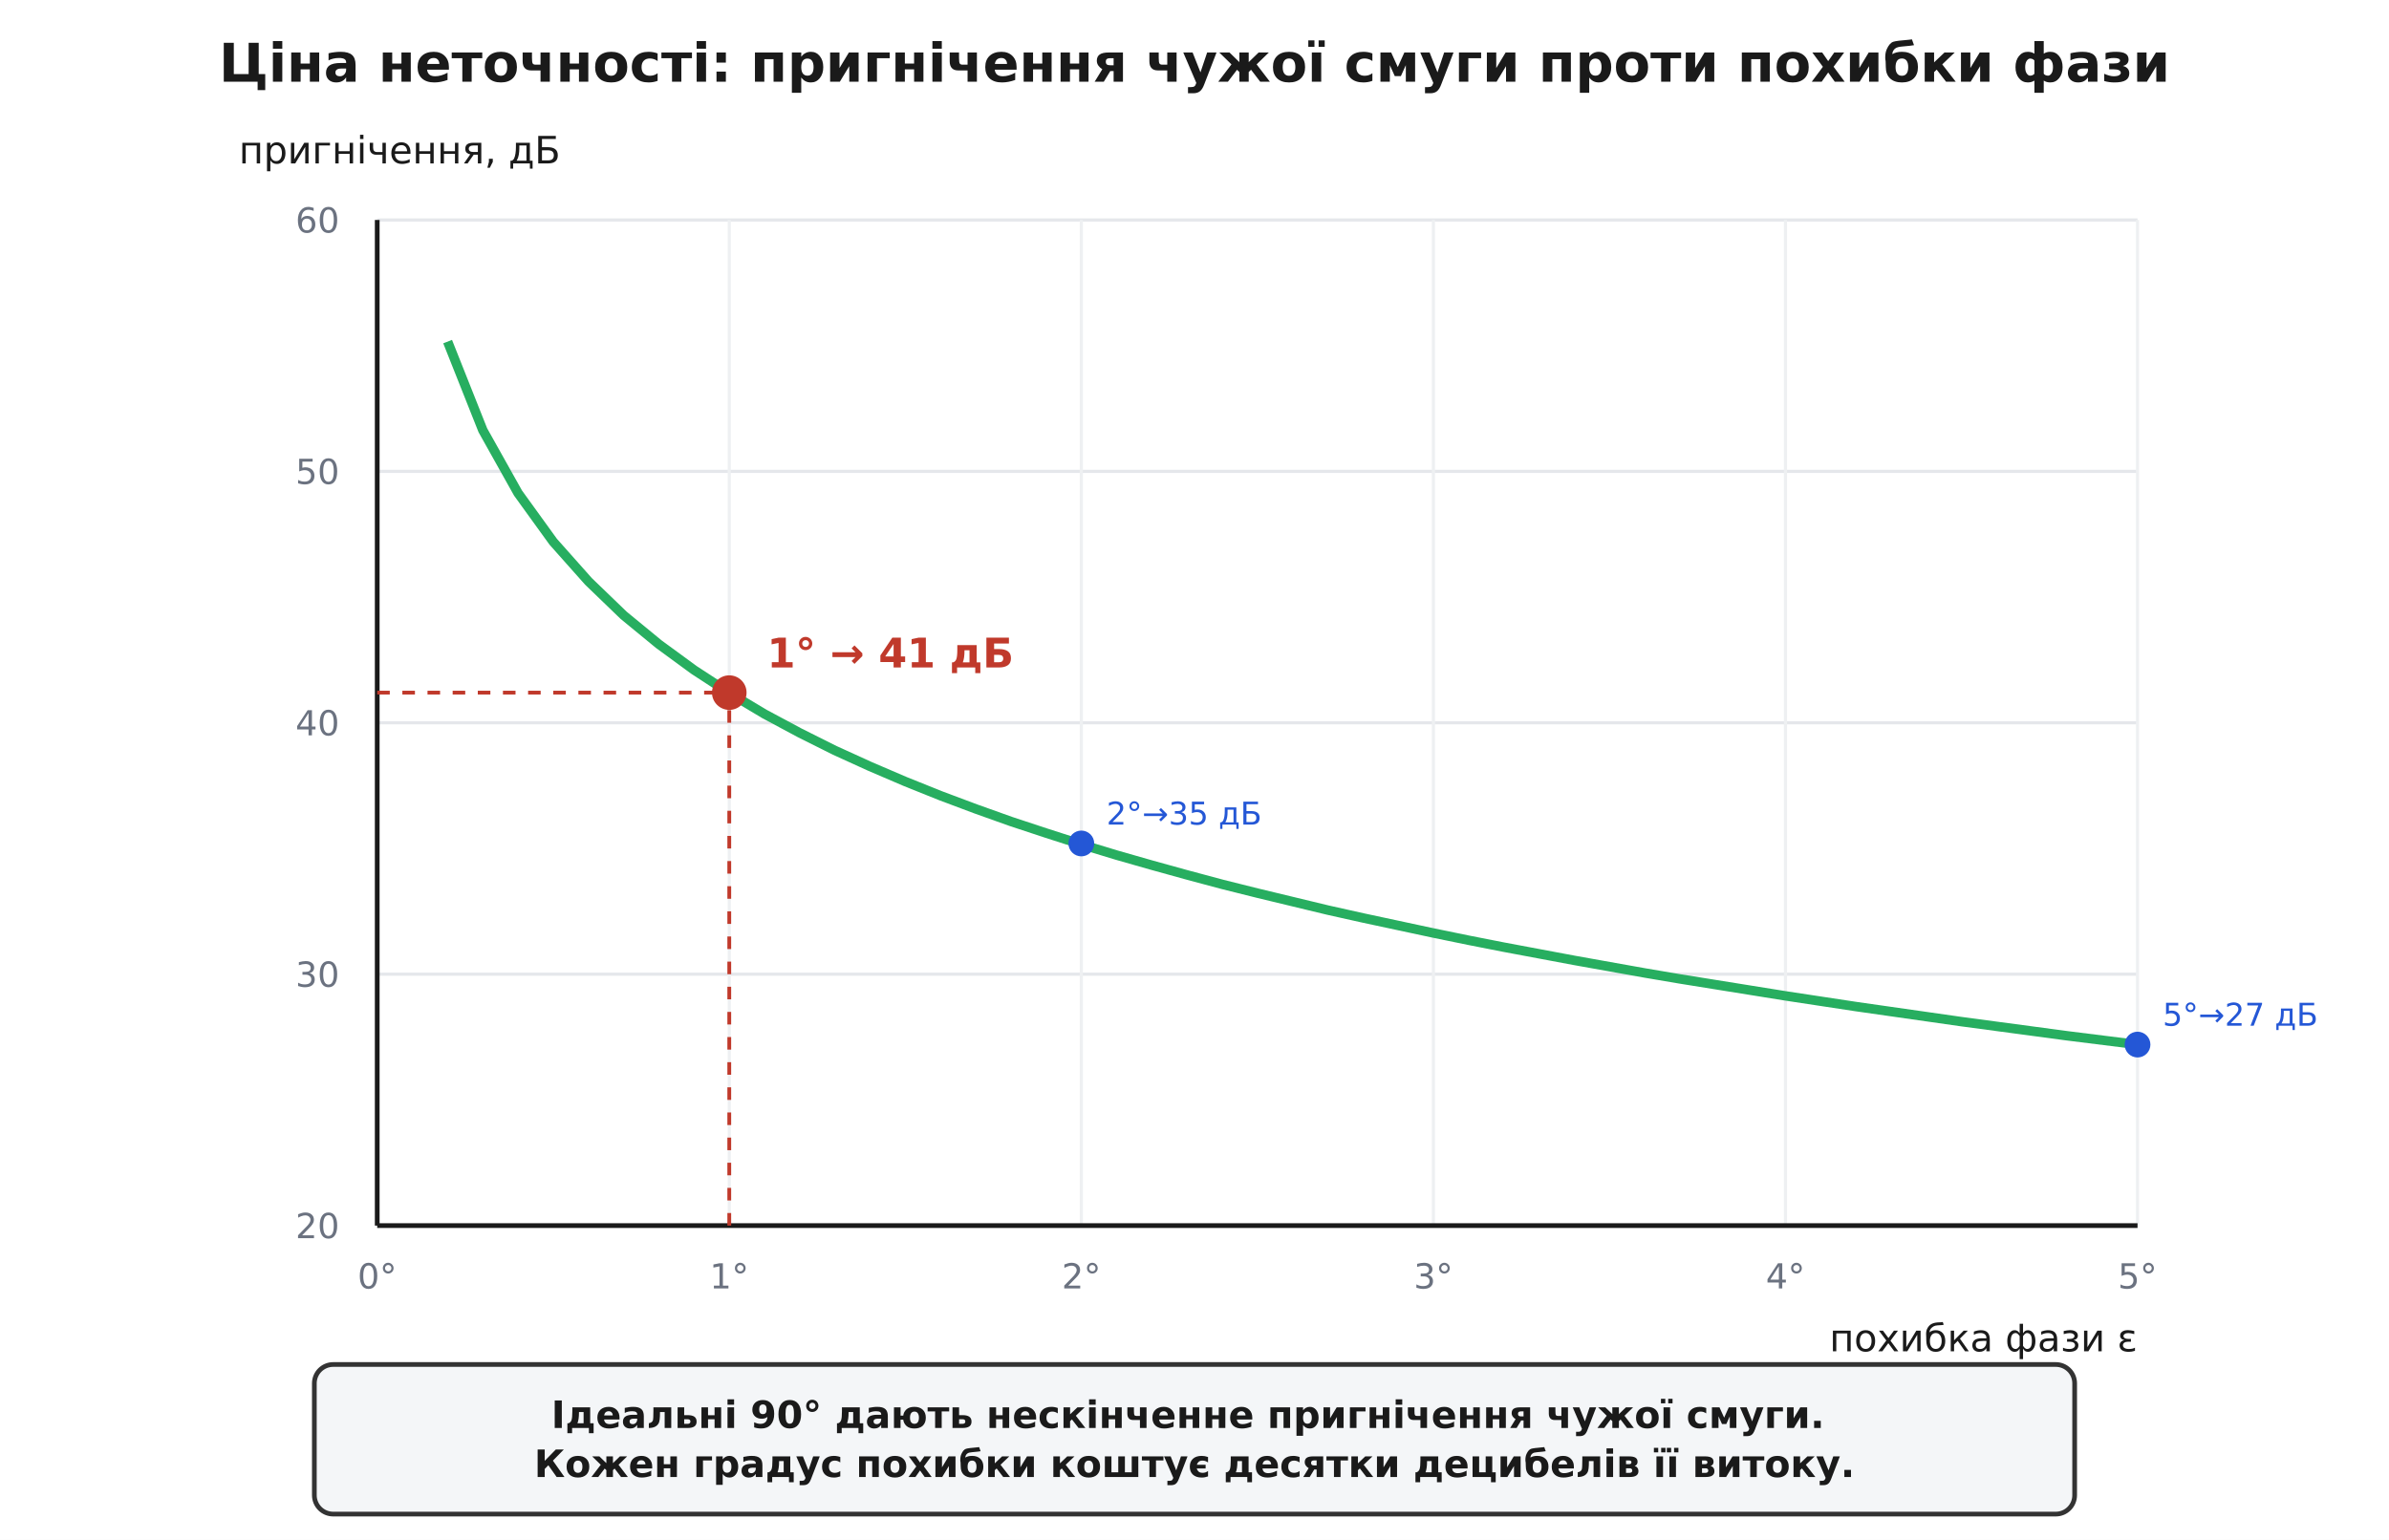
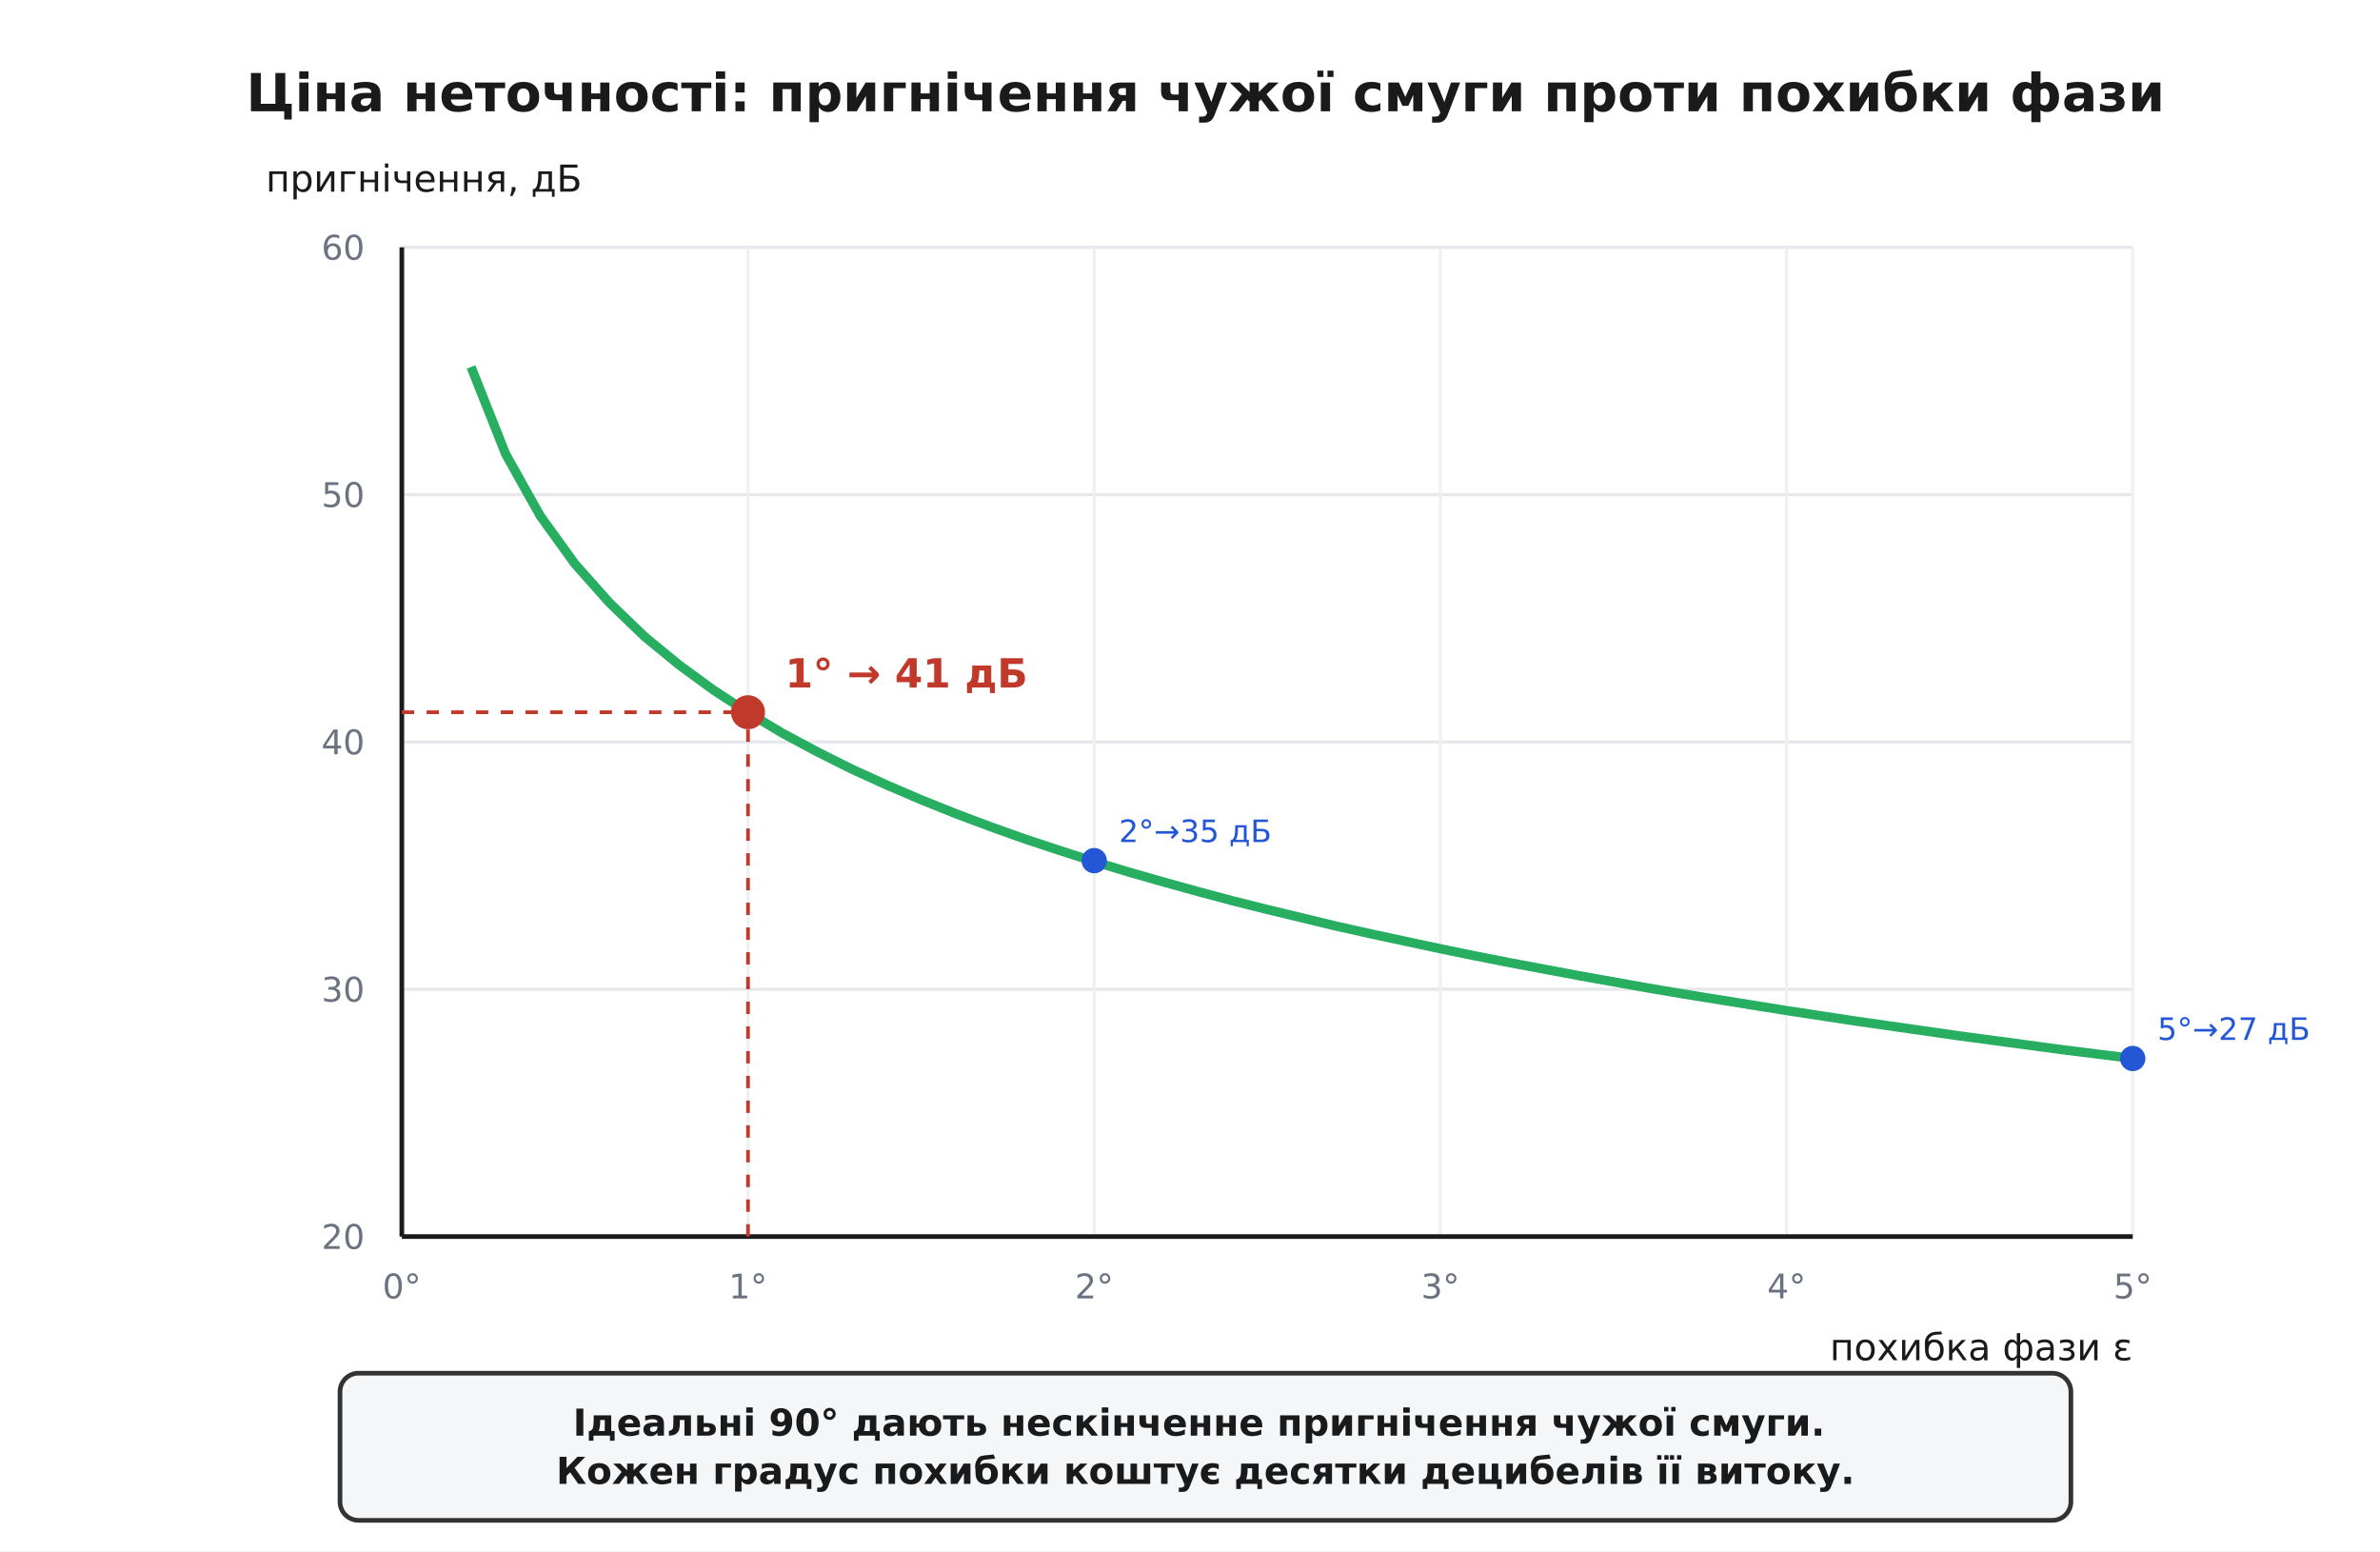
- <svg xmlns="http://www.w3.org/2000/svg" viewBox="0 0 760 490" font-family="'Segoe UI', 'DejaVu Sans', Arial, sans-serif">
-   <rect width="760" height="490" fill="#ffffff" />
+ <svg xmlns="http://www.w3.org/2000/svg" viewBox="-10 -10 770 501.8" font-family="'Segoe UI', 'DejaVu Sans', Arial, sans-serif">
+   <rect x="-10" y="-10" width="770" height="501.8" fill="#ffffff" />
  <defs>
    <marker id="arrow" viewBox="0 0 10 10" refX="9" refY="5" markerWidth="7" markerHeight="7" orient="auto-start-reverse">
      <path d="M0 0 L10 5 L0 10 z" fill="#333333" />
    </marker>
  </defs>
  <text x="380.0" y="26.0" font-family="'Segoe UI', 'DejaVu Sans', Arial, sans-serif" font-size="17" fill="#1a1a1a" text-anchor="middle" font-weight="700">Ціна неточності: пригнічення чужої смуги проти похибки фази</text>
  <line x1="120.0" y1="390.0" x2="680.0" y2="390.0" stroke="#e5e7eb" stroke-width="1.0" />
  <text x="108.0" y="394.0" font-family="'Segoe UI', 'DejaVu Sans', Arial, sans-serif" font-size="11" fill="#6b7280" text-anchor="end">20</text>
  <line x1="120.0" y1="310.0" x2="680.0" y2="310.0" stroke="#e5e7eb" stroke-width="1.0" />
  <text x="108.0" y="314.0" font-family="'Segoe UI', 'DejaVu Sans', Arial, sans-serif" font-size="11" fill="#6b7280" text-anchor="end">30</text>
  <line x1="120.0" y1="230.0" x2="680.0" y2="230.0" stroke="#e5e7eb" stroke-width="1.0" />
  <text x="108.0" y="234.0" font-family="'Segoe UI', 'DejaVu Sans', Arial, sans-serif" font-size="11" fill="#6b7280" text-anchor="end">40</text>
  <line x1="120.0" y1="150.0" x2="680.0" y2="150.0" stroke="#e5e7eb" stroke-width="1.0" />
  <text x="108.0" y="154.0" font-family="'Segoe UI', 'DejaVu Sans', Arial, sans-serif" font-size="11" fill="#6b7280" text-anchor="end">50</text>
  <line x1="120.0" y1="70.0" x2="680.0" y2="70.0" stroke="#e5e7eb" stroke-width="1.0" />
  <text x="108.0" y="74.0" font-family="'Segoe UI', 'DejaVu Sans', Arial, sans-serif" font-size="11" fill="#6b7280" text-anchor="end">60</text>
  <line x1="120.0" y1="70.0" x2="120.0" y2="390.0" stroke="#eef0f2" stroke-width="1.0" />
  <text x="120.0" y="410.0" font-family="'Segoe UI', 'DejaVu Sans', Arial, sans-serif" font-size="11" fill="#6b7280" text-anchor="middle">0°</text>
  <line x1="232.0" y1="70.0" x2="232.0" y2="390.0" stroke="#eef0f2" stroke-width="1.0" />
  <text x="232.0" y="410.0" font-family="'Segoe UI', 'DejaVu Sans', Arial, sans-serif" font-size="11" fill="#6b7280" text-anchor="middle">1°</text>
  <line x1="344.0" y1="70.0" x2="344.0" y2="390.0" stroke="#eef0f2" stroke-width="1.0" />
  <text x="344.0" y="410.0" font-family="'Segoe UI', 'DejaVu Sans', Arial, sans-serif" font-size="11" fill="#6b7280" text-anchor="middle">2°</text>
  <line x1="456.0" y1="70.0" x2="456.0" y2="390.0" stroke="#eef0f2" stroke-width="1.0" />
  <text x="456.0" y="410.0" font-family="'Segoe UI', 'DejaVu Sans', Arial, sans-serif" font-size="11" fill="#6b7280" text-anchor="middle">3°</text>
  <line x1="568.0" y1="70.0" x2="568.0" y2="390.0" stroke="#eef0f2" stroke-width="1.0" />
  <text x="568.0" y="410.0" font-family="'Segoe UI', 'DejaVu Sans', Arial, sans-serif" font-size="11" fill="#6b7280" text-anchor="middle">4°</text>
  <line x1="680.0" y1="70.0" x2="680.0" y2="390.0" stroke="#eef0f2" stroke-width="1.0" />
  <text x="680.0" y="410.0" font-family="'Segoe UI', 'DejaVu Sans', Arial, sans-serif" font-size="11" fill="#6b7280" text-anchor="middle">5°</text>
  <line x1="120.0" y1="70.0" x2="120.0" y2="390.0" stroke="#1a1a1a" stroke-width="1.5" />
  <line x1="120.0" y1="390.0" x2="680.0" y2="390.0" stroke="#1a1a1a" stroke-width="1.5" />
  <text x="680.0" y="430.0" font-family="'Segoe UI', 'DejaVu Sans', Arial, sans-serif" font-size="12" fill="#1a1a1a" text-anchor="end">похибка фази ε</text>
  <text x="76.0" y="52.0" font-family="'Segoe UI', 'DejaVu Sans', Arial, sans-serif" font-size="12" fill="#1a1a1a" text-anchor="start">пригнічення, дБ</text>
  <polyline points="142.4,108.7 153.6,136.9 164.8,156.9 176.0,172.4 187.2,185.0 198.4,195.8 209.6,205.0 220.8,213.2 232.0,220.5 243.2,227.2 254.4,233.2 265.6,238.8 276.8,243.9 288.0,248.7 299.2,253.2 310.4,257.4 321.6,261.4 332.8,265.1 344.0,268.7 355.2,272.1 366.4,275.3 377.6,278.4 388.8,281.4 400.0,284.2 411.2,286.9 422.4,289.6 433.6,292.1 444.8,294.5 456.0,296.9 467.2,299.2 478.4,301.4 489.6,303.5 500.8,305.6 512.0,307.6 523.2,309.6 534.4,311.5 545.6,313.3 556.8,315.1 568.0,316.9 579.2,318.6 590.4,320.3 601.6,321.9 612.8,323.5 624.0,325.1 635.2,326.6 646.4,328.1 657.6,329.6 668.8,331.0 680.0,332.4" fill="none" stroke="#27ae60" stroke-width="3" />
  <line x1="232.0" y1="390.0" x2="232.0" y2="220.4" stroke="#c0392b" stroke-width="1.2" stroke-dasharray="4 4" />
  <line x1="120.0" y1="220.4" x2="232.0" y2="220.4" stroke="#c0392b" stroke-width="1.2" stroke-dasharray="4 4" />
  <circle cx="232.0" cy="220.4" r="5.0" fill="#c0392b" stroke="#c0392b" stroke-width="1.0" />
  <text x="244.0" y="212.4" font-family="'Segoe UI', 'DejaVu Sans', Arial, sans-serif" font-size="13" fill="#c0392b" text-anchor="start" font-weight="700">1°  →  41 дБ</text>
  <circle cx="344.0" cy="268.4" r="3.6" fill="#2457d6" stroke="#2457d6" stroke-width="1.0" />
  <text x="352.0" y="262.4" font-family="'Segoe UI', 'DejaVu Sans', Arial, sans-serif" font-size="10" fill="#2457d6" text-anchor="start">2°→35 дБ</text>
  <circle cx="680.0" cy="332.4" r="3.6" fill="#2457d6" stroke="#2457d6" stroke-width="1.0" />
  <text x="688.0" y="326.4" font-family="'Segoe UI', 'DejaVu Sans', Arial, sans-serif" font-size="10" fill="#2457d6" text-anchor="start">5°→27 дБ</text>
  <rect x="100.0" y="434.2" width="560.0" height="47.6" rx="6" fill="#f4f6f8" stroke="#333333" stroke-width="1.5" />
  <text x="380.0" y="454.4" font-family="'Segoe UI', 'DejaVu Sans', Arial, sans-serif" font-size="12" fill="#1a1a1a" text-anchor="middle" font-weight="700">
    <tspan x="380.0" dy="0.0">Ідеальні 90° дають нескінченне пригнічення чужої смуги.</tspan>
    <tspan x="380.0" dy="15.6">Кожен градус похибки коштує десятки децибелів її витоку.</tspan>
  </text>
</svg>
